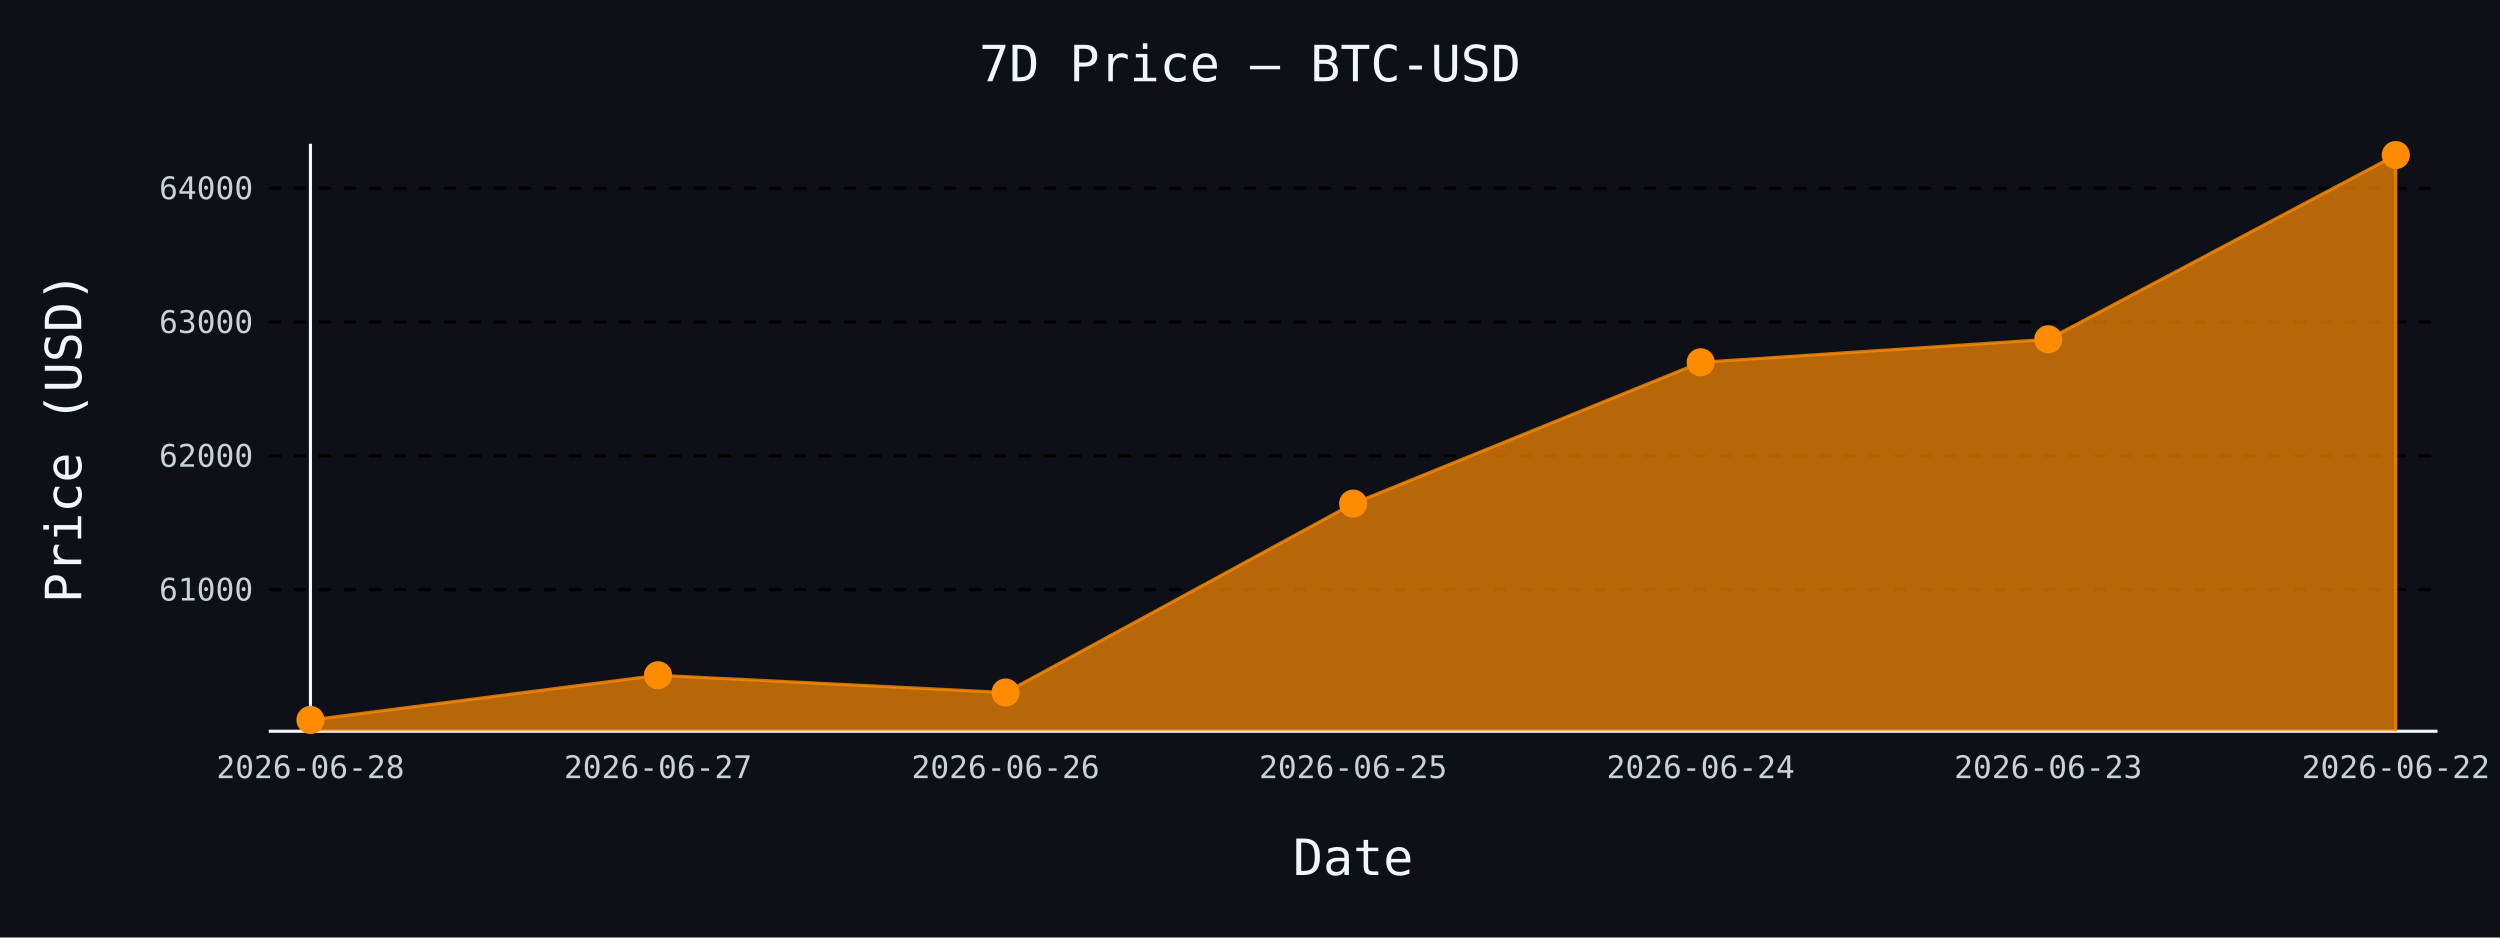
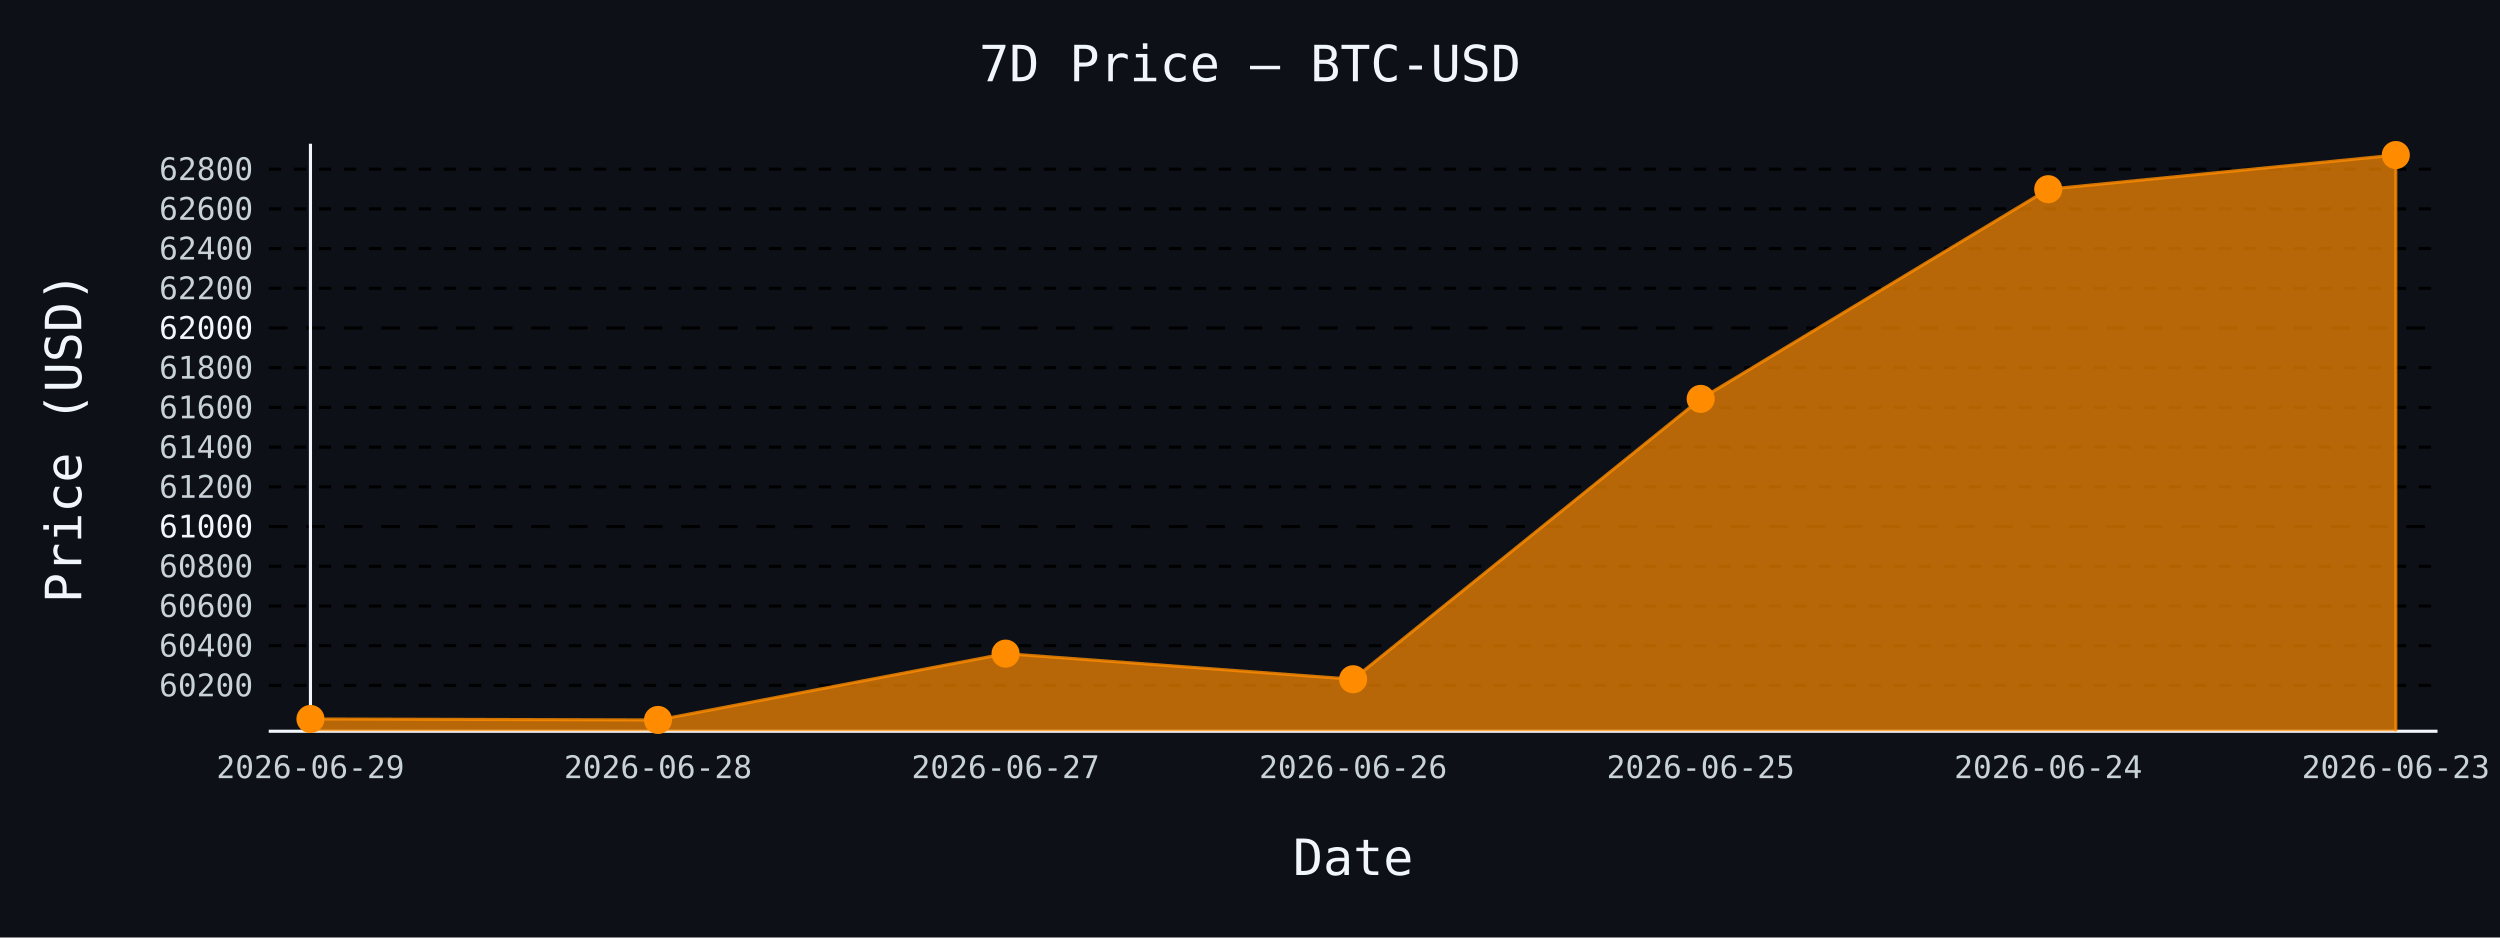
- <svg xmlns="http://www.w3.org/2000/svg" id="chart-6d5b26fa-aace-49f4-bbd8-5b0bef88bc95" class="pygal-chart" viewBox="0 0 800 300">
+ <svg xmlns="http://www.w3.org/2000/svg" id="chart-59b7af60-5c43-4757-8c28-3fe79259ab7e" class="pygal-chart" viewBox="0 0 800 300">
  <defs>
-     <style type="text/css">#chart-6d5b26fa-aace-49f4-bbd8-5b0bef88bc95{-webkit-user-select:none;-webkit-font-smoothing:antialiased;font-family:monospace}#chart-6d5b26fa-aace-49f4-bbd8-5b0bef88bc95 .title{font-family:monospace;font-size:16px}#chart-6d5b26fa-aace-49f4-bbd8-5b0bef88bc95 .legends .legend text{font-family:monospace;font-size:14px}#chart-6d5b26fa-aace-49f4-bbd8-5b0bef88bc95 .axis text{font-family:monospace;font-size:10px}#chart-6d5b26fa-aace-49f4-bbd8-5b0bef88bc95 .axis text.major{font-family:monospace;font-size:10px}#chart-6d5b26fa-aace-49f4-bbd8-5b0bef88bc95 .text-overlay text.value{font-family:monospace;font-size:16px}#chart-6d5b26fa-aace-49f4-bbd8-5b0bef88bc95 .text-overlay text.label{font-family:monospace;font-size:10px}#chart-6d5b26fa-aace-49f4-bbd8-5b0bef88bc95 .tooltip{font-family:monospace;font-size:14px}#chart-6d5b26fa-aace-49f4-bbd8-5b0bef88bc95 text.no_data{font-family:monospace;font-size:64px}
- #chart-6d5b26fa-aace-49f4-bbd8-5b0bef88bc95{background-color:#0d1117}#chart-6d5b26fa-aace-49f4-bbd8-5b0bef88bc95 path,#chart-6d5b26fa-aace-49f4-bbd8-5b0bef88bc95 line,#chart-6d5b26fa-aace-49f4-bbd8-5b0bef88bc95 rect,#chart-6d5b26fa-aace-49f4-bbd8-5b0bef88bc95 circle{-webkit-transition:150ms;-moz-transition:150ms;transition:150ms}#chart-6d5b26fa-aace-49f4-bbd8-5b0bef88bc95 .graph &gt; .background{fill:#0d1117}#chart-6d5b26fa-aace-49f4-bbd8-5b0bef88bc95 .plot &gt; .background{fill:#0d1117}#chart-6d5b26fa-aace-49f4-bbd8-5b0bef88bc95 .graph{fill:#c9d1d9}#chart-6d5b26fa-aace-49f4-bbd8-5b0bef88bc95 text.no_data{fill:#f0f6fc}#chart-6d5b26fa-aace-49f4-bbd8-5b0bef88bc95 .title{fill:#f0f6fc}#chart-6d5b26fa-aace-49f4-bbd8-5b0bef88bc95 .legends .legend text{fill:#c9d1d9}#chart-6d5b26fa-aace-49f4-bbd8-5b0bef88bc95 .legends .legend:hover text{fill:#f0f6fc}#chart-6d5b26fa-aace-49f4-bbd8-5b0bef88bc95 .axis .line{stroke:#f0f6fc}#chart-6d5b26fa-aace-49f4-bbd8-5b0bef88bc95 .axis .guide.line{stroke:#8b949e}#chart-6d5b26fa-aace-49f4-bbd8-5b0bef88bc95 .axis .major.line{stroke:#c9d1d9}#chart-6d5b26fa-aace-49f4-bbd8-5b0bef88bc95 .axis text.major{fill:#f0f6fc}#chart-6d5b26fa-aace-49f4-bbd8-5b0bef88bc95 .axis.y .guides:hover .guide.line,#chart-6d5b26fa-aace-49f4-bbd8-5b0bef88bc95 .line-graph .axis.x .guides:hover .guide.line,#chart-6d5b26fa-aace-49f4-bbd8-5b0bef88bc95 .stackedline-graph .axis.x .guides:hover .guide.line,#chart-6d5b26fa-aace-49f4-bbd8-5b0bef88bc95 .xy-graph .axis.x .guides:hover .guide.line{stroke:#f0f6fc}#chart-6d5b26fa-aace-49f4-bbd8-5b0bef88bc95 .axis .guides:hover text{fill:#f0f6fc}#chart-6d5b26fa-aace-49f4-bbd8-5b0bef88bc95 .reactive{fill-opacity:.7;stroke-opacity:.8;stroke-width:1}#chart-6d5b26fa-aace-49f4-bbd8-5b0bef88bc95 .ci{stroke:#c9d1d9}#chart-6d5b26fa-aace-49f4-bbd8-5b0bef88bc95 .reactive.active,#chart-6d5b26fa-aace-49f4-bbd8-5b0bef88bc95 .active .reactive{fill-opacity:.8;stroke-opacity:.9;stroke-width:4}#chart-6d5b26fa-aace-49f4-bbd8-5b0bef88bc95 .ci .reactive.active{stroke-width:1.5}#chart-6d5b26fa-aace-49f4-bbd8-5b0bef88bc95 .series text{fill:#f0f6fc}#chart-6d5b26fa-aace-49f4-bbd8-5b0bef88bc95 .tooltip rect{fill:#0d1117;stroke:#f0f6fc;-webkit-transition:opacity 150ms;-moz-transition:opacity 150ms;transition:opacity 150ms}#chart-6d5b26fa-aace-49f4-bbd8-5b0bef88bc95 .tooltip .label{fill:#c9d1d9}#chart-6d5b26fa-aace-49f4-bbd8-5b0bef88bc95 .tooltip .label{fill:#c9d1d9}#chart-6d5b26fa-aace-49f4-bbd8-5b0bef88bc95 .tooltip .legend{font-size:.8em;fill:#8b949e}#chart-6d5b26fa-aace-49f4-bbd8-5b0bef88bc95 .tooltip .x_label{font-size:.6em;fill:#f0f6fc}#chart-6d5b26fa-aace-49f4-bbd8-5b0bef88bc95 .tooltip .xlink{font-size:.5em;text-decoration:underline}#chart-6d5b26fa-aace-49f4-bbd8-5b0bef88bc95 .tooltip .value{font-size:1.5em}#chart-6d5b26fa-aace-49f4-bbd8-5b0bef88bc95 .bound{font-size:.5em}#chart-6d5b26fa-aace-49f4-bbd8-5b0bef88bc95 .max-value{font-size:.75em;fill:#8b949e}#chart-6d5b26fa-aace-49f4-bbd8-5b0bef88bc95 .map-element{fill:#0d1117;stroke:#8b949e !important}#chart-6d5b26fa-aace-49f4-bbd8-5b0bef88bc95 .map-element .reactive{fill-opacity:inherit;stroke-opacity:inherit}#chart-6d5b26fa-aace-49f4-bbd8-5b0bef88bc95 .color-0,#chart-6d5b26fa-aace-49f4-bbd8-5b0bef88bc95 .color-0 a:visited{stroke:#ff8c00;fill:#ff8c00}#chart-6d5b26fa-aace-49f4-bbd8-5b0bef88bc95 .text-overlay .color-0 text{fill:black}
- #chart-6d5b26fa-aace-49f4-bbd8-5b0bef88bc95 text.no_data{text-anchor:middle}#chart-6d5b26fa-aace-49f4-bbd8-5b0bef88bc95 .guide.line{fill:none}#chart-6d5b26fa-aace-49f4-bbd8-5b0bef88bc95 .centered{text-anchor:middle}#chart-6d5b26fa-aace-49f4-bbd8-5b0bef88bc95 .title{text-anchor:middle}#chart-6d5b26fa-aace-49f4-bbd8-5b0bef88bc95 .legends .legend text{fill-opacity:1}#chart-6d5b26fa-aace-49f4-bbd8-5b0bef88bc95 .axis.x text{text-anchor:middle}#chart-6d5b26fa-aace-49f4-bbd8-5b0bef88bc95 .axis.x:not(.web) text[transform]{text-anchor:start}#chart-6d5b26fa-aace-49f4-bbd8-5b0bef88bc95 .axis.x:not(.web) text[transform].backwards{text-anchor:end}#chart-6d5b26fa-aace-49f4-bbd8-5b0bef88bc95 .axis.y text{text-anchor:end}#chart-6d5b26fa-aace-49f4-bbd8-5b0bef88bc95 .axis.y text[transform].backwards{text-anchor:start}#chart-6d5b26fa-aace-49f4-bbd8-5b0bef88bc95 .axis.y2 text{text-anchor:start}#chart-6d5b26fa-aace-49f4-bbd8-5b0bef88bc95 .axis.y2 text[transform].backwards{text-anchor:end}#chart-6d5b26fa-aace-49f4-bbd8-5b0bef88bc95 .axis .guide.line{stroke-dasharray:4,4;stroke:black}#chart-6d5b26fa-aace-49f4-bbd8-5b0bef88bc95 .axis .major.guide.line{stroke-dasharray:6,6;stroke:black}#chart-6d5b26fa-aace-49f4-bbd8-5b0bef88bc95 .horizontal .axis.y .guide.line,#chart-6d5b26fa-aace-49f4-bbd8-5b0bef88bc95 .horizontal .axis.y2 .guide.line,#chart-6d5b26fa-aace-49f4-bbd8-5b0bef88bc95 .vertical .axis.x .guide.line{opacity:0}#chart-6d5b26fa-aace-49f4-bbd8-5b0bef88bc95 .horizontal .axis.always_show .guide.line,#chart-6d5b26fa-aace-49f4-bbd8-5b0bef88bc95 .vertical .axis.always_show .guide.line{opacity:1 !important}#chart-6d5b26fa-aace-49f4-bbd8-5b0bef88bc95 .axis.y .guides:hover .guide.line,#chart-6d5b26fa-aace-49f4-bbd8-5b0bef88bc95 .axis.y2 .guides:hover .guide.line,#chart-6d5b26fa-aace-49f4-bbd8-5b0bef88bc95 .axis.x .guides:hover .guide.line{opacity:1}#chart-6d5b26fa-aace-49f4-bbd8-5b0bef88bc95 .axis .guides:hover text{opacity:1}#chart-6d5b26fa-aace-49f4-bbd8-5b0bef88bc95 .nofill{fill:none}#chart-6d5b26fa-aace-49f4-bbd8-5b0bef88bc95 .subtle-fill{fill-opacity:.2}#chart-6d5b26fa-aace-49f4-bbd8-5b0bef88bc95 .dot{stroke-width:1px;fill-opacity:1;stroke-opacity:1}#chart-6d5b26fa-aace-49f4-bbd8-5b0bef88bc95 .dot.active{stroke-width:5px}#chart-6d5b26fa-aace-49f4-bbd8-5b0bef88bc95 .dot.negative{fill:transparent}#chart-6d5b26fa-aace-49f4-bbd8-5b0bef88bc95 text,#chart-6d5b26fa-aace-49f4-bbd8-5b0bef88bc95 tspan{stroke:none !important}#chart-6d5b26fa-aace-49f4-bbd8-5b0bef88bc95 .series text.active{opacity:1}#chart-6d5b26fa-aace-49f4-bbd8-5b0bef88bc95 .tooltip rect{fill-opacity:.95;stroke-width:.5}#chart-6d5b26fa-aace-49f4-bbd8-5b0bef88bc95 .tooltip text{fill-opacity:1}#chart-6d5b26fa-aace-49f4-bbd8-5b0bef88bc95 .showable{visibility:hidden}#chart-6d5b26fa-aace-49f4-bbd8-5b0bef88bc95 .showable.shown{visibility:visible}#chart-6d5b26fa-aace-49f4-bbd8-5b0bef88bc95 .gauge-background{fill:rgba(229,229,229,1);stroke:none}#chart-6d5b26fa-aace-49f4-bbd8-5b0bef88bc95 .bg-lines{stroke:#0d1117;stroke-width:2px}</style>
+     <style type="text/css">#chart-59b7af60-5c43-4757-8c28-3fe79259ab7e{-webkit-user-select:none;-webkit-font-smoothing:antialiased;font-family:monospace}#chart-59b7af60-5c43-4757-8c28-3fe79259ab7e .title{font-family:monospace;font-size:16px}#chart-59b7af60-5c43-4757-8c28-3fe79259ab7e .legends .legend text{font-family:monospace;font-size:14px}#chart-59b7af60-5c43-4757-8c28-3fe79259ab7e .axis text{font-family:monospace;font-size:10px}#chart-59b7af60-5c43-4757-8c28-3fe79259ab7e .axis text.major{font-family:monospace;font-size:10px}#chart-59b7af60-5c43-4757-8c28-3fe79259ab7e .text-overlay text.value{font-family:monospace;font-size:16px}#chart-59b7af60-5c43-4757-8c28-3fe79259ab7e .text-overlay text.label{font-family:monospace;font-size:10px}#chart-59b7af60-5c43-4757-8c28-3fe79259ab7e .tooltip{font-family:monospace;font-size:14px}#chart-59b7af60-5c43-4757-8c28-3fe79259ab7e text.no_data{font-family:monospace;font-size:64px}
+ #chart-59b7af60-5c43-4757-8c28-3fe79259ab7e{background-color:#0d1117}#chart-59b7af60-5c43-4757-8c28-3fe79259ab7e path,#chart-59b7af60-5c43-4757-8c28-3fe79259ab7e line,#chart-59b7af60-5c43-4757-8c28-3fe79259ab7e rect,#chart-59b7af60-5c43-4757-8c28-3fe79259ab7e circle{-webkit-transition:150ms;-moz-transition:150ms;transition:150ms}#chart-59b7af60-5c43-4757-8c28-3fe79259ab7e .graph &gt; .background{fill:#0d1117}#chart-59b7af60-5c43-4757-8c28-3fe79259ab7e .plot &gt; .background{fill:#0d1117}#chart-59b7af60-5c43-4757-8c28-3fe79259ab7e .graph{fill:#c9d1d9}#chart-59b7af60-5c43-4757-8c28-3fe79259ab7e text.no_data{fill:#f0f6fc}#chart-59b7af60-5c43-4757-8c28-3fe79259ab7e .title{fill:#f0f6fc}#chart-59b7af60-5c43-4757-8c28-3fe79259ab7e .legends .legend text{fill:#c9d1d9}#chart-59b7af60-5c43-4757-8c28-3fe79259ab7e .legends .legend:hover text{fill:#f0f6fc}#chart-59b7af60-5c43-4757-8c28-3fe79259ab7e .axis .line{stroke:#f0f6fc}#chart-59b7af60-5c43-4757-8c28-3fe79259ab7e .axis .guide.line{stroke:#8b949e}#chart-59b7af60-5c43-4757-8c28-3fe79259ab7e .axis .major.line{stroke:#c9d1d9}#chart-59b7af60-5c43-4757-8c28-3fe79259ab7e .axis text.major{fill:#f0f6fc}#chart-59b7af60-5c43-4757-8c28-3fe79259ab7e .axis.y .guides:hover .guide.line,#chart-59b7af60-5c43-4757-8c28-3fe79259ab7e .line-graph .axis.x .guides:hover .guide.line,#chart-59b7af60-5c43-4757-8c28-3fe79259ab7e .stackedline-graph .axis.x .guides:hover .guide.line,#chart-59b7af60-5c43-4757-8c28-3fe79259ab7e .xy-graph .axis.x .guides:hover .guide.line{stroke:#f0f6fc}#chart-59b7af60-5c43-4757-8c28-3fe79259ab7e .axis .guides:hover text{fill:#f0f6fc}#chart-59b7af60-5c43-4757-8c28-3fe79259ab7e .reactive{fill-opacity:.7;stroke-opacity:.8;stroke-width:1}#chart-59b7af60-5c43-4757-8c28-3fe79259ab7e .ci{stroke:#c9d1d9}#chart-59b7af60-5c43-4757-8c28-3fe79259ab7e .reactive.active,#chart-59b7af60-5c43-4757-8c28-3fe79259ab7e .active .reactive{fill-opacity:.8;stroke-opacity:.9;stroke-width:4}#chart-59b7af60-5c43-4757-8c28-3fe79259ab7e .ci .reactive.active{stroke-width:1.5}#chart-59b7af60-5c43-4757-8c28-3fe79259ab7e .series text{fill:#f0f6fc}#chart-59b7af60-5c43-4757-8c28-3fe79259ab7e .tooltip rect{fill:#0d1117;stroke:#f0f6fc;-webkit-transition:opacity 150ms;-moz-transition:opacity 150ms;transition:opacity 150ms}#chart-59b7af60-5c43-4757-8c28-3fe79259ab7e .tooltip .label{fill:#c9d1d9}#chart-59b7af60-5c43-4757-8c28-3fe79259ab7e .tooltip .label{fill:#c9d1d9}#chart-59b7af60-5c43-4757-8c28-3fe79259ab7e .tooltip .legend{font-size:.8em;fill:#8b949e}#chart-59b7af60-5c43-4757-8c28-3fe79259ab7e .tooltip .x_label{font-size:.6em;fill:#f0f6fc}#chart-59b7af60-5c43-4757-8c28-3fe79259ab7e .tooltip .xlink{font-size:.5em;text-decoration:underline}#chart-59b7af60-5c43-4757-8c28-3fe79259ab7e .tooltip .value{font-size:1.5em}#chart-59b7af60-5c43-4757-8c28-3fe79259ab7e .bound{font-size:.5em}#chart-59b7af60-5c43-4757-8c28-3fe79259ab7e .max-value{font-size:.75em;fill:#8b949e}#chart-59b7af60-5c43-4757-8c28-3fe79259ab7e .map-element{fill:#0d1117;stroke:#8b949e !important}#chart-59b7af60-5c43-4757-8c28-3fe79259ab7e .map-element .reactive{fill-opacity:inherit;stroke-opacity:inherit}#chart-59b7af60-5c43-4757-8c28-3fe79259ab7e .color-0,#chart-59b7af60-5c43-4757-8c28-3fe79259ab7e .color-0 a:visited{stroke:#ff8c00;fill:#ff8c00}#chart-59b7af60-5c43-4757-8c28-3fe79259ab7e .text-overlay .color-0 text{fill:black}
+ #chart-59b7af60-5c43-4757-8c28-3fe79259ab7e text.no_data{text-anchor:middle}#chart-59b7af60-5c43-4757-8c28-3fe79259ab7e .guide.line{fill:none}#chart-59b7af60-5c43-4757-8c28-3fe79259ab7e .centered{text-anchor:middle}#chart-59b7af60-5c43-4757-8c28-3fe79259ab7e .title{text-anchor:middle}#chart-59b7af60-5c43-4757-8c28-3fe79259ab7e .legends .legend text{fill-opacity:1}#chart-59b7af60-5c43-4757-8c28-3fe79259ab7e .axis.x text{text-anchor:middle}#chart-59b7af60-5c43-4757-8c28-3fe79259ab7e .axis.x:not(.web) text[transform]{text-anchor:start}#chart-59b7af60-5c43-4757-8c28-3fe79259ab7e .axis.x:not(.web) text[transform].backwards{text-anchor:end}#chart-59b7af60-5c43-4757-8c28-3fe79259ab7e .axis.y text{text-anchor:end}#chart-59b7af60-5c43-4757-8c28-3fe79259ab7e .axis.y text[transform].backwards{text-anchor:start}#chart-59b7af60-5c43-4757-8c28-3fe79259ab7e .axis.y2 text{text-anchor:start}#chart-59b7af60-5c43-4757-8c28-3fe79259ab7e .axis.y2 text[transform].backwards{text-anchor:end}#chart-59b7af60-5c43-4757-8c28-3fe79259ab7e .axis .guide.line{stroke-dasharray:4,4;stroke:black}#chart-59b7af60-5c43-4757-8c28-3fe79259ab7e .axis .major.guide.line{stroke-dasharray:6,6;stroke:black}#chart-59b7af60-5c43-4757-8c28-3fe79259ab7e .horizontal .axis.y .guide.line,#chart-59b7af60-5c43-4757-8c28-3fe79259ab7e .horizontal .axis.y2 .guide.line,#chart-59b7af60-5c43-4757-8c28-3fe79259ab7e .vertical .axis.x .guide.line{opacity:0}#chart-59b7af60-5c43-4757-8c28-3fe79259ab7e .horizontal .axis.always_show .guide.line,#chart-59b7af60-5c43-4757-8c28-3fe79259ab7e .vertical .axis.always_show .guide.line{opacity:1 !important}#chart-59b7af60-5c43-4757-8c28-3fe79259ab7e .axis.y .guides:hover .guide.line,#chart-59b7af60-5c43-4757-8c28-3fe79259ab7e .axis.y2 .guides:hover .guide.line,#chart-59b7af60-5c43-4757-8c28-3fe79259ab7e .axis.x .guides:hover .guide.line{opacity:1}#chart-59b7af60-5c43-4757-8c28-3fe79259ab7e .axis .guides:hover text{opacity:1}#chart-59b7af60-5c43-4757-8c28-3fe79259ab7e .nofill{fill:none}#chart-59b7af60-5c43-4757-8c28-3fe79259ab7e .subtle-fill{fill-opacity:.2}#chart-59b7af60-5c43-4757-8c28-3fe79259ab7e .dot{stroke-width:1px;fill-opacity:1;stroke-opacity:1}#chart-59b7af60-5c43-4757-8c28-3fe79259ab7e .dot.active{stroke-width:5px}#chart-59b7af60-5c43-4757-8c28-3fe79259ab7e .dot.negative{fill:transparent}#chart-59b7af60-5c43-4757-8c28-3fe79259ab7e text,#chart-59b7af60-5c43-4757-8c28-3fe79259ab7e tspan{stroke:none !important}#chart-59b7af60-5c43-4757-8c28-3fe79259ab7e .series text.active{opacity:1}#chart-59b7af60-5c43-4757-8c28-3fe79259ab7e .tooltip rect{fill-opacity:.95;stroke-width:.5}#chart-59b7af60-5c43-4757-8c28-3fe79259ab7e .tooltip text{fill-opacity:1}#chart-59b7af60-5c43-4757-8c28-3fe79259ab7e .showable{visibility:hidden}#chart-59b7af60-5c43-4757-8c28-3fe79259ab7e .showable.shown{visibility:visible}#chart-59b7af60-5c43-4757-8c28-3fe79259ab7e .gauge-background{fill:rgba(229,229,229,1);stroke:none}#chart-59b7af60-5c43-4757-8c28-3fe79259ab7e .bg-lines{stroke:#0d1117;stroke-width:2px}</style>
  </defs>
  <g class="graph line-graph vertical">
    <rect x="0" y="0" width="800" height="300" class="background" />
    <g transform="translate(86, 46)" class="plot">
      <rect x="0" y="0" width="694.0" height="188" class="background" />
      <g class="axis y always_show">
        <path d="M0 188 h694" class="line" />
        <g class="guides">
-           <path d="M0 142.682 h694" class="guide line" />
-           <text x="-5" y="146.182" class="">61000</text>
+           <path d="M0 173.329 h694" class="guide line" />
+           <text x="-5" y="176.829" class="">60200</text>
        </g>
        <g class="guides">
-           <path d="M0 99.866 h694" class="guide line" />
-           <text x="-5" y="103.366" class="">62000</text>
+           <path d="M0 160.621 h694" class="guide line" />
+           <text x="-5" y="164.121" class="">60400</text>
        </g>
        <g class="guides">
-           <path d="M0 57.05 h694" class="guide line" />
-           <text x="-5" y="60.55" class="">63000</text>
+           <path d="M0 147.913 h694" class="guide line" />
+           <text x="-5" y="151.413" class="">60600</text>
        </g>
        <g class="guides">
-           <path d="M0 14.234 h694" class="guide line" />
-           <text x="-5" y="17.734" class="">64000</text>
+           <path d="M0 135.205 h694" class="guide line" />
+           <text x="-5" y="138.705" class="">60800</text>
+         </g>
+         <g class="guides">
+           <path d="M0 122.497 h694" class="major guide line" />
+           <text x="-5" y="125.997" class="major">61000</text>
+         </g>
+         <g class="guides">
+           <path d="M0 109.79 h694" class="guide line" />
+           <text x="-5" y="113.29" class="">61200</text>
+         </g>
+         <g class="guides">
+           <path d="M0 97.082 h694" class="guide line" />
+           <text x="-5" y="100.582" class="">61400</text>
+         </g>
+         <g class="guides">
+           <path d="M0 84.374 h694" class="guide line" />
+           <text x="-5" y="87.874" class="">61600</text>
+         </g>
+         <g class="guides">
+           <path d="M0 71.666 h694" class="guide line" />
+           <text x="-5" y="75.166" class="">61800</text>
+         </g>
+         <g class="guides">
+           <path d="M0 58.958 h694" class="major guide line" />
+           <text x="-5" y="62.458" class="major">62000</text>
+         </g>
+         <g class="guides">
+           <path d="M0 46.25 h694" class="guide line" />
+           <text x="-5" y="49.75" class="">62200</text>
+         </g>
+         <g class="guides">
+           <path d="M0 33.542 h694" class="guide line" />
+           <text x="-5" y="37.042" class="">62400</text>
+         </g>
+         <g class="guides">
+           <path d="M0 20.835 h694" class="guide line" />
+           <text x="-5" y="24.335" class="">62600</text>
+         </g>
+         <g class="guides">
+           <path d="M0 8.127 h694" class="guide line" />
+           <text x="-5" y="11.627" class="">62800</text>
        </g>
      </g>
      <g class="axis x">
        <g class="guides">
          <path d="M13.346 0 v188" class="line" />
-           <text x="13.346" y="203.0" class="">2026-06-28</text>
+           <text x="13.346" y="203.0" class="">2026-06-29</text>
        </g>
        <g class="guides">
          <path d="M124.564 0 v188" class="guide line" />
-           <text x="124.564" y="203.0" class="">2026-06-27</text>
+           <text x="124.564" y="203.0" class="">2026-06-28</text>
        </g>
        <g class="guides">
          <path d="M235.782 0 v188" class="guide line" />
-           <text x="235.782" y="203.0" class="">2026-06-26</text>
+           <text x="235.782" y="203.0" class="">2026-06-27</text>
        </g>
        <g class="guides">
          <path d="M347 0 v188" class="guide line" />
-           <text x="347.0" y="203.0" class="">2026-06-25</text>
+           <text x="347.0" y="203.0" class="">2026-06-26</text>
        </g>
        <g class="guides">
          <path d="M458.218 0 v188" class="guide line" />
-           <text x="458.218" y="203.0" class="">2026-06-24</text>
+           <text x="458.218" y="203.0" class="">2026-06-25</text>
        </g>
        <g class="guides">
          <path d="M569.436 0 v188" class="guide line" />
-           <text x="569.436" y="203.0" class="">2026-06-23</text>
+           <text x="569.436" y="203.0" class="">2026-06-24</text>
        </g>
        <g class="guides">
          <path d="M680.654 0 v188" class="guide line" />
-           <text x="680.654" y="203.0" class="">2026-06-22</text>
+           <text x="680.654" y="203.0" class="">2026-06-23</text>
        </g>
      </g>
      <g class="series serie-0 color-0">
-         <path d="M13.346 188 L13.346 184.385 124.564 170.084 235.782 175.607 347 115.151 458.218 69.937 569.436 62.573 680.654 3.615 680.654 188" class="line reactive" />
+         <path d="M13.346 188 L13.346 184.067 124.564 184.385 235.782 163.162 347 171.359 458.218 81.642 569.436 14.544 680.654 3.615 680.654 188" class="line reactive" />
      </g>
    </g>
    <g class="titles">
      <text x="400.0" y="26" class="title plot_title">7D Price — BTC-USD</text>
      <text x="433.0" y="280" class="title">Date</text>
      <text x="0" y="166.0" class="title" transform="rotate(-90 0 140)">Price (USD)</text>
    </g>
    <g transform="translate(86, 46)" class="plot overlay">
      <g class="series serie-0 color-0">
        <g class="dots">
-           <circle cx="13.346" cy="184.385" r="4" class="dot reactive tooltip-trigger" />
+           <circle cx="13.346" cy="184.067" r="4" class="dot reactive tooltip-trigger" />
        </g>
        <g class="dots">
-           <circle cx="124.564" cy="170.084" r="4" class="dot reactive tooltip-trigger" />
+           <circle cx="124.564" cy="184.385" r="4" class="dot reactive tooltip-trigger" />
        </g>
        <g class="dots">
-           <circle cx="235.782" cy="175.607" r="4" class="dot reactive tooltip-trigger" />
+           <circle cx="235.782" cy="163.162" r="4" class="dot reactive tooltip-trigger" />
        </g>
        <g class="dots">
-           <circle cx="347.0" cy="115.151" r="4" class="dot reactive tooltip-trigger" />
+           <circle cx="347.0" cy="171.359" r="4" class="dot reactive tooltip-trigger" />
        </g>
        <g class="dots">
-           <circle cx="458.218" cy="69.937" r="4" class="dot reactive tooltip-trigger" />
+           <circle cx="458.218" cy="81.642" r="4" class="dot reactive tooltip-trigger" />
        </g>
        <g class="dots">
-           <circle cx="569.436" cy="62.573" r="4" class="dot reactive tooltip-trigger" />
+           <circle cx="569.436" cy="14.544" r="4" class="dot reactive tooltip-trigger" />
        </g>
        <g class="dots">
          <circle cx="680.654" cy="3.615" r="4" class="dot reactive tooltip-trigger" />
        </g>
      </g>
    </g>
    <g transform="translate(86, 46)" class="plot text-overlay">
      <g class="series serie-0 color-0" />
    </g>
    <g transform="translate(86, 46)" class="plot tooltip-overlay">
      <g transform="translate(0 0)" style="opacity: 0" class="tooltip">
        <rect rx="0" ry="0" width="0" height="0" class="tooltip-box" />
        <g class="text" />
      </g>
    </g>
  </g>
</svg>
